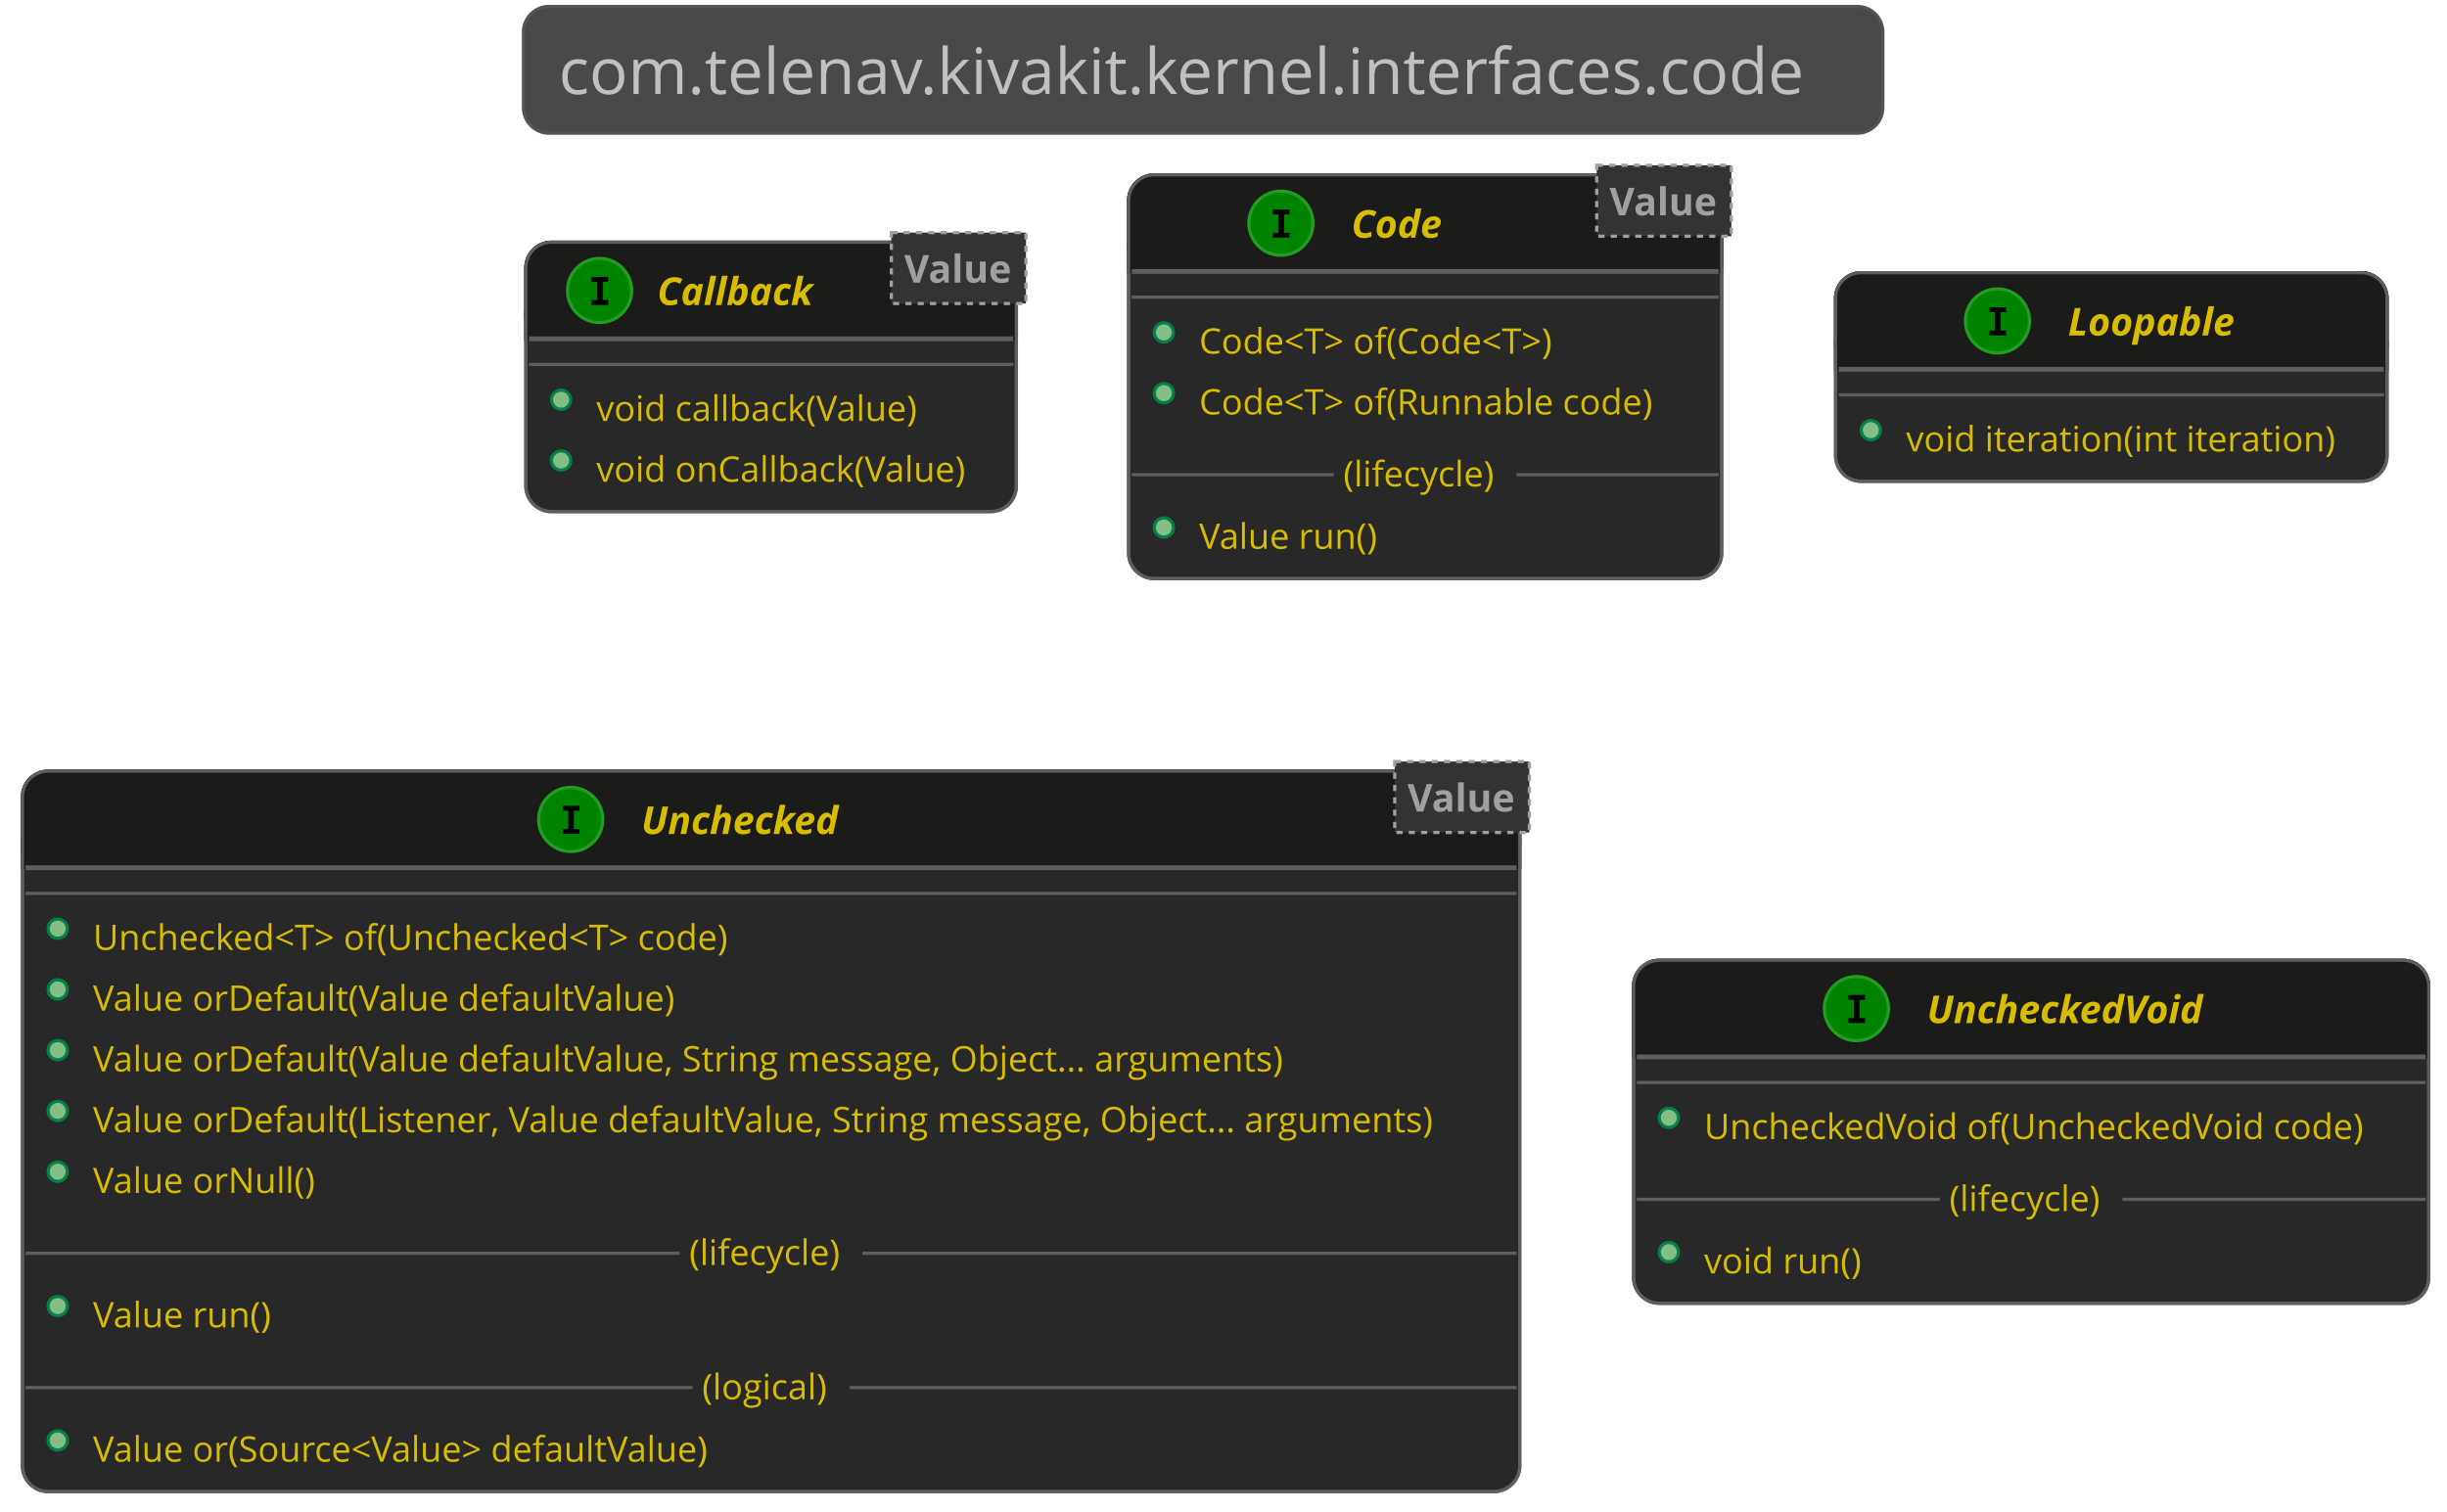
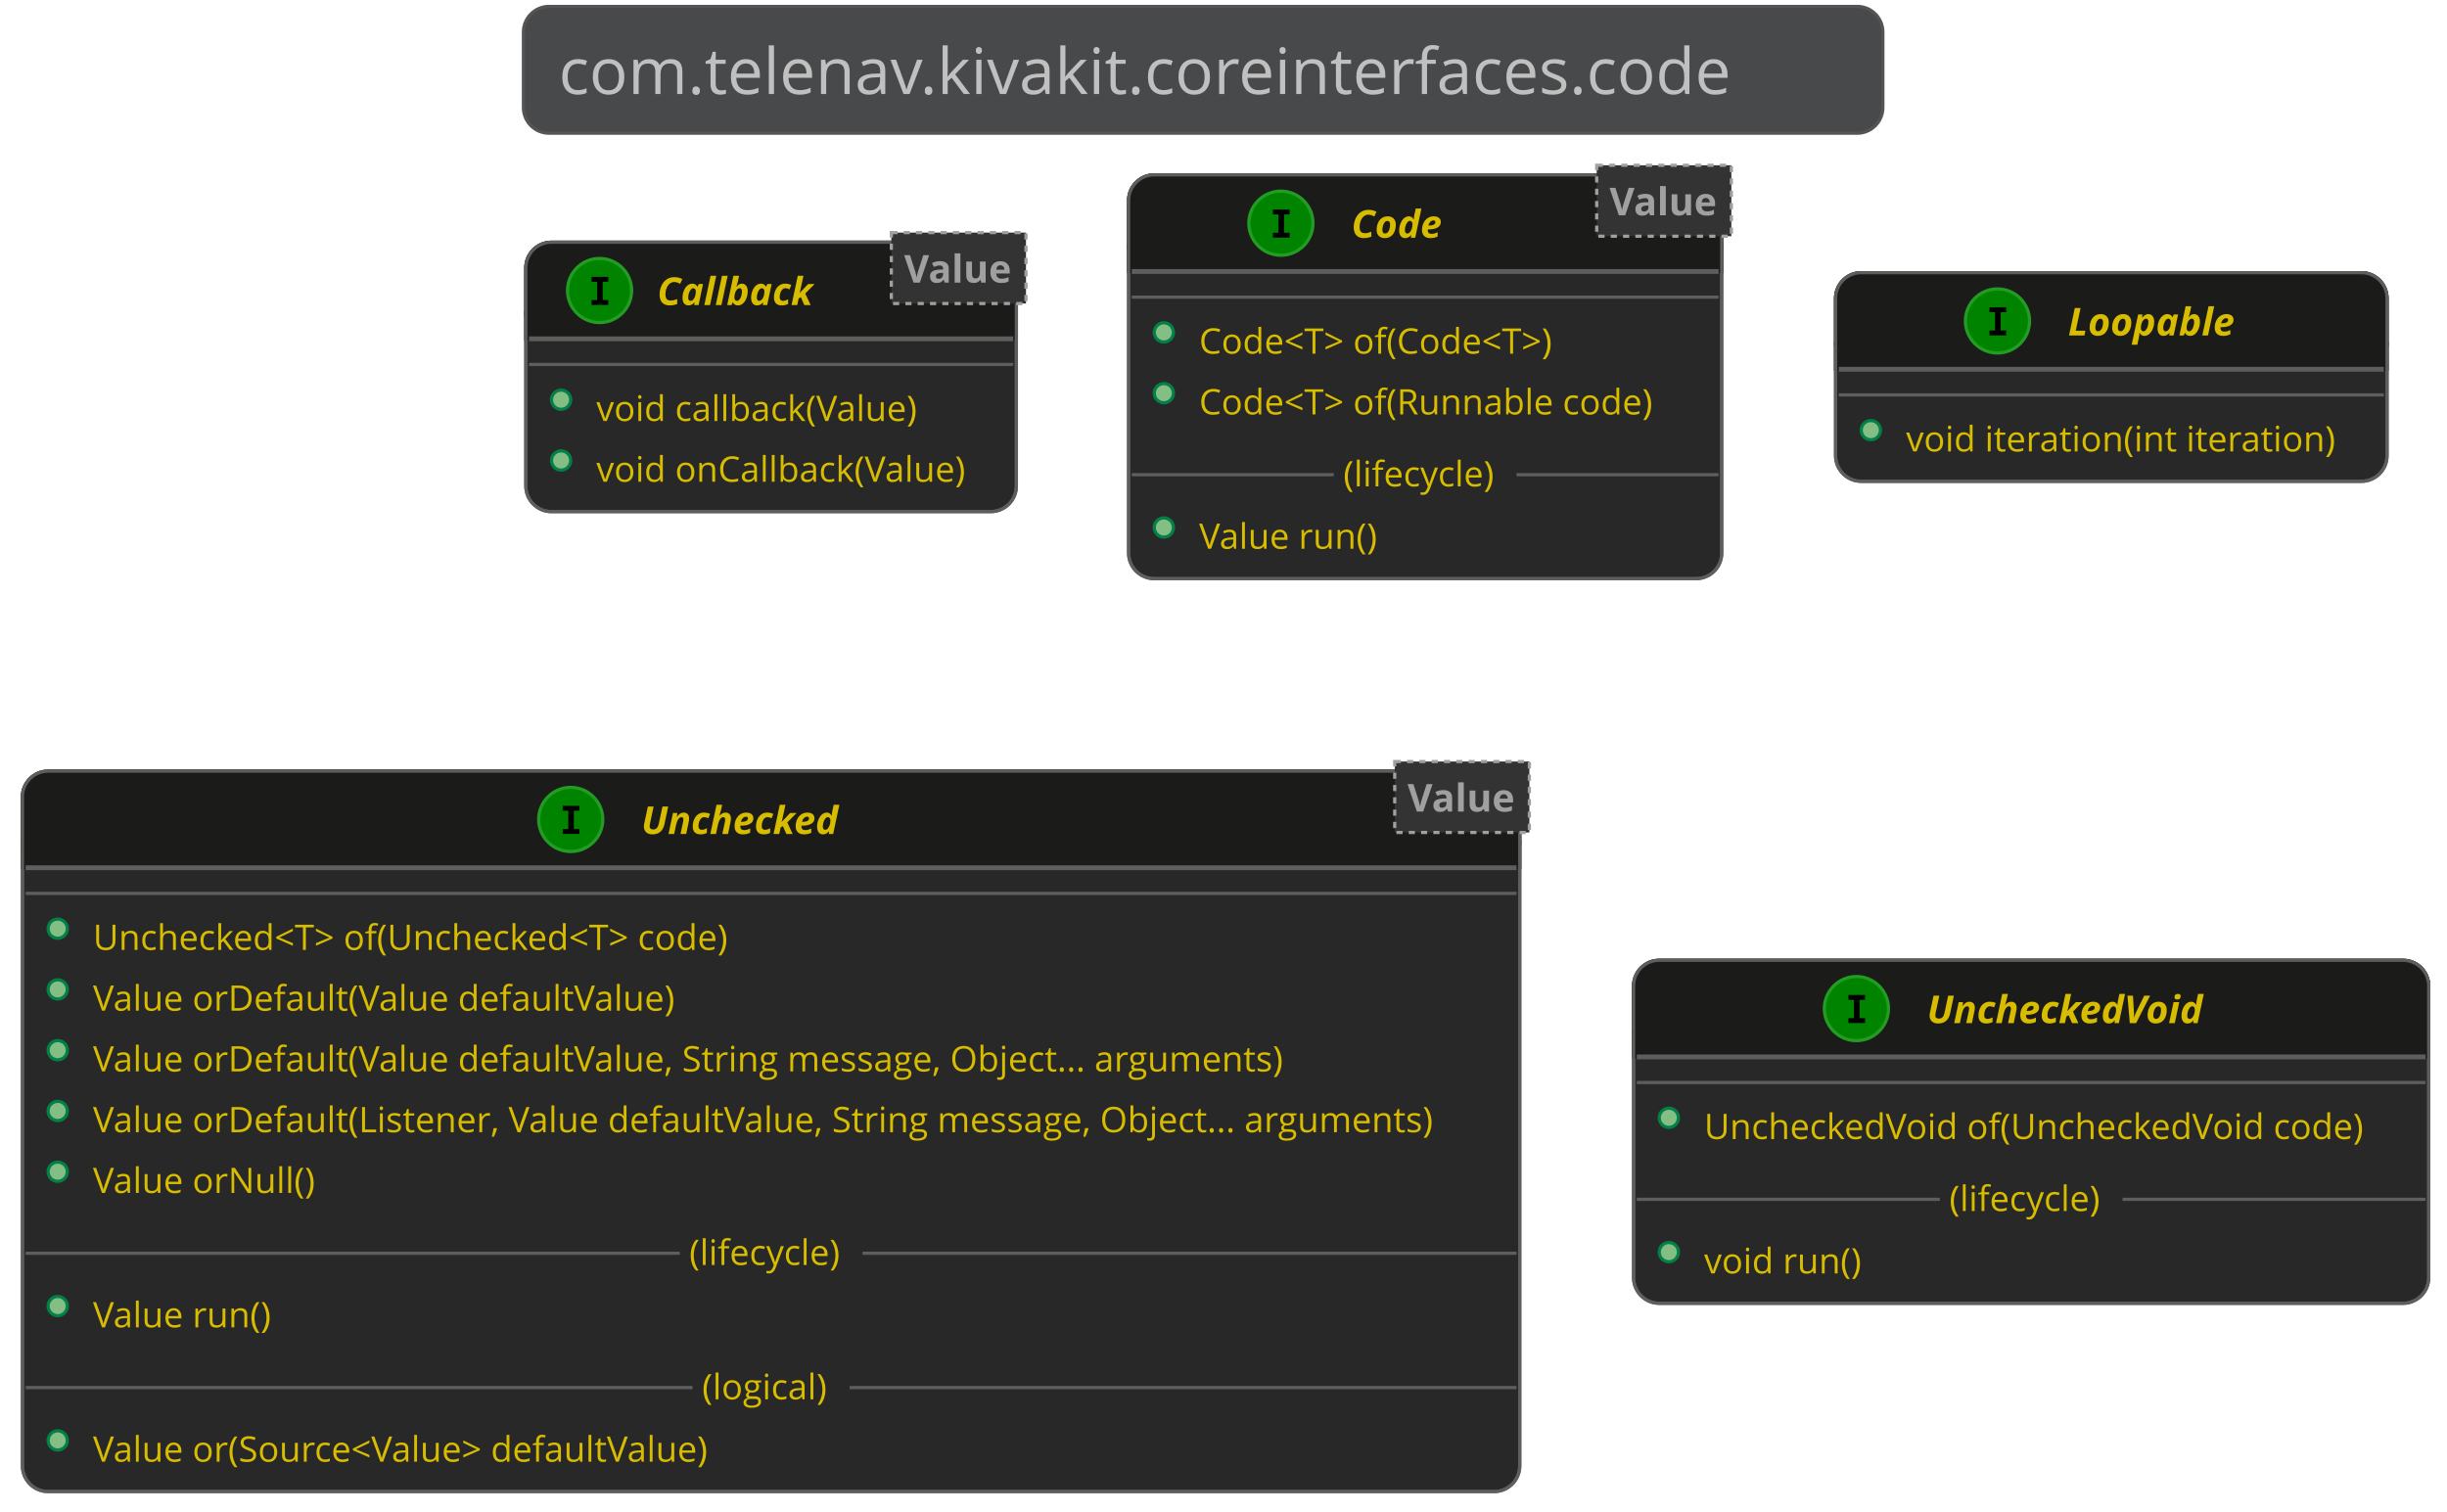
<svg xmlns="http://www.w3.org/2000/svg" contentScriptType="application/ecmascript" contentStyleType="text/css" height="491.667px" preserveAspectRatio="none" style="width:795px;height:491px;background:#333333;" version="1.1" viewBox="0 0 795 491" width="795.833px" zoomAndPan="magnify">
  <defs />
  <g>
    <rect fill="#48494B" height="41.203" rx="8.333" ry="8.333" style="stroke:#545454;stroke-width:1.042;" width="441.667" x="170.052" y="2.083" />
-     <text fill="#C0C0C0" font-family="Open Sans,Avenir,Nunito,Arial,Helvetica,SansSerif" font-size="20.833" lengthAdjust="spacing" textLength="418.75" x="181.51" y="30.558">com.telenav.kivakit.kernel.interfaces.code</text>
+     <text fill="#C0C0C0" font-family="Open Sans,Avenir,Nunito,Arial,Helvetica,SansSerif" font-size="20.833" lengthAdjust="spacing" textLength="418.75" x="181.51" y="30.558">com.telenav.kivakit.coreinterfaces.code</text>
    <rect codeLine="6" fill="#282828" height="87.545" id="Callback" rx="8.333" ry="8.333" style="stroke:#5E5E5E;stroke-width:1.042;" width="159.375" x="170.833" y="78.703" />
    <rect fill="#1B1B1A" height="31.388" rx="8.333" ry="8.333" style="stroke:#1B1B1A;stroke-width:1.042;" width="159.375" x="170.833" y="78.703" />
    <rect fill="#1B1B1A" height="8.333" style="stroke:#1B1B1A;stroke-width:1.042;" width="159.375" x="170.833" y="101.758" />
    <rect codeLine="6" fill="none" height="87.545" id="Callback" rx="8.333" ry="8.333" style="stroke:#5E5E5E;stroke-width:1.042;" width="159.375" x="170.833" y="78.703" />
    <ellipse cx="194.792" cy="94.397" fill="#008400" rx="10.417" ry="10.417" style="stroke:#239C23;stroke-width:1.042;" />
    <path d="M192.196,91.559 L192.196,89.972 L197.622,89.972 L197.622,91.559 L195.809,91.559 L195.809,97.498 L197.622,97.498 L197.622,99.085 L192.196,99.085 L192.196,97.498 L194.008,97.498 L194.008,91.559 Z " fill="#000000" />
    <text fill="#D8BC00" font-family="Open Sans,Avenir,Nunito,Arial,Helvetica,SansSerif" font-size="12.5" font-style="italic" font-weight="bold" lengthAdjust="spacing" textLength="55.208" x="213.542" y="99.121">Callback</text>
    <rect fill="#333333" height="23.055" style="stroke:#A0A0A0;stroke-width:1.042;stroke-dasharray:2.0,2.0;" width="43.75" x="289.583" y="75.578" />
    <text fill="#A0A0A0" font-family="Open Sans,Avenir,Nunito,Arial,Helvetica,SansSerif" font-size="12.5" font-weight="bold" lengthAdjust="spacing" textLength="35.417" x="293.75" y="91.829">Value</text>
    <line style="stroke:#5E5E5E;stroke-width:1.562;" x1="171.875" x2="329.167" y1="110.091" y2="110.091" />
    <line style="stroke:#5E5E5E;stroke-width:1.042;" x1="171.875" x2="329.167" y1="118.424" y2="118.424" />
    <ellipse cx="182.292" cy="129.883" fill="#84BE84" rx="3.125" ry="3.125" style="stroke:#038048;stroke-width:1.042;" />
    <text fill="#D8BC00" font-family="Open Sans,Avenir,Nunito,Arial,Helvetica,SansSerif" font-size="11.458" lengthAdjust="spacing" textLength="110.417" x="193.75" y="136.794">void callback(Value)</text>
    <ellipse cx="182.292" cy="149.628" fill="#84BE84" rx="3.125" ry="3.125" style="stroke:#038048;stroke-width:1.042;" />
    <text fill="#D8BC00" font-family="Open Sans,Avenir,Nunito,Arial,Helvetica,SansSerif" font-size="11.458" lengthAdjust="spacing" textLength="127.083" x="193.75" y="156.539">void onCallback(Value)</text>
    <rect codeLine="13" fill="#282828" height="131.201" id="Code" rx="8.333" ry="8.333" style="stroke:#5E5E5E;stroke-width:1.042;" width="192.708" x="366.667" y="56.828" />
    <rect fill="#1B1B1A" height="31.388" rx="8.333" ry="8.333" style="stroke:#1B1B1A;stroke-width:1.042;" width="192.708" x="366.667" y="56.828" />
    <rect fill="#1B1B1A" height="8.333" style="stroke:#1B1B1A;stroke-width:1.042;" width="192.708" x="366.667" y="79.883" />
    <rect codeLine="13" fill="none" height="131.201" id="Code" rx="8.333" ry="8.333" style="stroke:#5E5E5E;stroke-width:1.042;" width="192.708" x="366.667" y="56.828" />
    <ellipse cx="416.146" cy="72.522" fill="#008400" rx="10.417" ry="10.417" style="stroke:#239C23;stroke-width:1.042;" />
    <path d="M413.55,69.684 L413.55,68.097 L418.976,68.097 L418.976,69.684 L417.163,69.684 L417.163,75.623 L418.976,75.623 L418.976,77.21 L413.55,77.21 L413.55,75.623 L415.363,75.623 L415.363,69.684 Z " fill="#000000" />
    <text fill="#D8BC00" font-family="Open Sans,Avenir,Nunito,Arial,Helvetica,SansSerif" font-size="12.5" font-style="italic" font-weight="bold" lengthAdjust="spacing" textLength="33.333" x="439.062" y="77.246">Code</text>
    <rect fill="#333333" height="23.055" style="stroke:#A0A0A0;stroke-width:1.042;stroke-dasharray:2.0,2.0;" width="43.75" x="518.75" y="53.703" />
    <text fill="#A0A0A0" font-family="Open Sans,Avenir,Nunito,Arial,Helvetica,SansSerif" font-size="12.5" font-weight="bold" lengthAdjust="spacing" textLength="35.417" x="522.917" y="69.954">Value</text>
    <line style="stroke:#5E5E5E;stroke-width:1.562;" x1="367.708" x2="558.333" y1="88.216" y2="88.216" />
    <line style="stroke:#5E5E5E;stroke-width:1.042;" x1="367.708" x2="558.333" y1="96.549" y2="96.549" />
    <ellipse cx="378.125" cy="108.008" fill="#84BE84" rx="3.125" ry="3.125" style="stroke:#038048;stroke-width:1.042;" />
    <text fill="#D8BC00" font-family="Open Sans,Avenir,Nunito,Arial,Helvetica,SansSerif" font-size="11.458" lengthAdjust="spacing" textLength="133.333" x="389.583" y="114.919">Code&lt;T&gt; of(Code&lt;T&gt;)</text>
    <ellipse cx="378.125" cy="127.753" fill="#84BE84" rx="3.125" ry="3.125" style="stroke:#038048;stroke-width:1.042;" />
    <text fill="#D8BC00" font-family="Open Sans,Avenir,Nunito,Arial,Helvetica,SansSerif" font-size="11.458" lengthAdjust="spacing" textLength="160.417" x="389.583" y="134.664">Code&lt;T&gt; of(Runnable code)</text>
    <ellipse cx="378.125" cy="171.409" fill="#84BE84" rx="3.125" ry="3.125" style="stroke:#038048;stroke-width:1.042;" />
    <text fill="#D8BC00" font-family="Open Sans,Avenir,Nunito,Arial,Helvetica,SansSerif" font-size="11.458" lengthAdjust="spacing" textLength="61.458" x="389.583" y="178.32">Value run()</text>
    <line style="stroke:#5E5E5E;stroke-width:1.042;" x1="367.708" x2="433.333" y1="154.245" y2="154.245" />
    <text fill="#D8BC00" font-family="Open Sans,Avenir,Nunito,Arial,Helvetica,SansSerif" font-size="11.458" lengthAdjust="spacing" textLength="53.125" x="436.458" y="158.055">(lifecycle)</text>
    <line style="stroke:#5E5E5E;stroke-width:1.042;" x1="492.708" x2="558.333" y1="154.245" y2="154.245" />
    <rect codeLine="22" fill="#282828" height="67.8" id="Loopable" rx="8.333" ry="8.333" style="stroke:#5E5E5E;stroke-width:1.042;" width="179.167" x="596.354" y="88.599" />
    <rect fill="#1B1B1A" height="31.388" rx="8.333" ry="8.333" style="stroke:#1B1B1A;stroke-width:1.042;" width="179.167" x="596.354" y="88.599" />
    <rect fill="#1B1B1A" height="8.333" style="stroke:#1B1B1A;stroke-width:1.042;" width="179.167" x="596.354" y="111.654" />
    <rect codeLine="22" fill="none" height="67.8" id="Loopable" rx="8.333" ry="8.333" style="stroke:#5E5E5E;stroke-width:1.042;" width="179.167" x="596.354" y="88.599" />
    <ellipse cx="648.958" cy="104.293" fill="#008400" rx="10.417" ry="10.417" style="stroke:#239C23;stroke-width:1.042;" />
    <path d="M646.362,101.455 L646.362,99.868 L651.788,99.868 L651.788,101.455 L649.976,101.455 L649.976,107.393 L651.788,107.393 L651.788,108.98 L646.362,108.98 L646.362,107.393 L648.175,107.393 L648.175,101.455 Z " fill="#000000" />
    <text fill="#D8BC00" font-family="Open Sans,Avenir,Nunito,Arial,Helvetica,SansSerif" font-size="12.5" font-style="italic" font-weight="bold" lengthAdjust="spacing" textLength="59.375" x="671.875" y="109.017">Loopable</text>
    <line style="stroke:#5E5E5E;stroke-width:1.562;" x1="597.396" x2="774.479" y1="119.987" y2="119.987" />
    <line style="stroke:#5E5E5E;stroke-width:1.042;" x1="597.396" x2="774.479" y1="128.32" y2="128.32" />
    <ellipse cx="607.812" cy="139.779" fill="#84BE84" rx="3.125" ry="3.125" style="stroke:#038048;stroke-width:1.042;" />
    <text fill="#D8BC00" font-family="Open Sans,Avenir,Nunito,Arial,Helvetica,SansSerif" font-size="11.458" lengthAdjust="spacing" textLength="146.875" x="619.271" y="146.69">void iteration(int iteration)</text>
    <rect codeLine="28" fill="#282828" height="234.092" id="Unchecked" rx="8.333" ry="8.333" style="stroke:#5E5E5E;stroke-width:1.042;" width="486.458" x="7.292" y="250.578" />
    <rect fill="#1B1B1A" height="31.388" rx="8.333" ry="8.333" style="stroke:#1B1B1A;stroke-width:1.042;" width="486.458" x="7.292" y="250.578" />
    <rect fill="#1B1B1A" height="8.333" style="stroke:#1B1B1A;stroke-width:1.042;" width="486.458" x="7.292" y="273.633" />
    <rect codeLine="28" fill="none" height="234.092" id="Unchecked" rx="8.333" ry="8.333" style="stroke:#5E5E5E;stroke-width:1.042;" width="486.458" x="7.292" y="250.578" />
    <ellipse cx="185.417" cy="266.272" fill="#008400" rx="10.417" ry="10.417" style="stroke:#239C23;stroke-width:1.042;" />
    <path d="M182.821,263.434 L182.821,261.847 L188.247,261.847 L188.247,263.434 L186.434,263.434 L186.434,269.373 L188.247,269.373 L188.247,270.959 L182.821,270.959 L182.821,269.373 L184.633,269.373 L184.633,263.434 Z " fill="#000000" />
    <text fill="#D8BC00" font-family="Open Sans,Avenir,Nunito,Arial,Helvetica,SansSerif" font-size="12.5" font-style="italic" font-weight="bold" lengthAdjust="spacing" textLength="69.792" x="208.333" y="270.996">Unchecked</text>
    <rect fill="#333333" height="23.055" style="stroke:#A0A0A0;stroke-width:1.042;stroke-dasharray:2.0,2.0;" width="43.75" x="453.125" y="247.453" />
    <text fill="#A0A0A0" font-family="Open Sans,Avenir,Nunito,Arial,Helvetica,SansSerif" font-size="12.5" font-weight="bold" lengthAdjust="spacing" textLength="35.417" x="457.292" y="263.704">Value</text>
    <line style="stroke:#5E5E5E;stroke-width:1.562;" x1="8.333" x2="492.708" y1="281.966" y2="281.966" />
    <line style="stroke:#5E5E5E;stroke-width:1.042;" x1="8.333" x2="492.708" y1="290.3" y2="290.3" />
    <ellipse cx="18.75" cy="301.758" fill="#84BE84" rx="3.125" ry="3.125" style="stroke:#038048;stroke-width:1.042;" />
    <text fill="#D8BC00" font-family="Open Sans,Avenir,Nunito,Arial,Helvetica,SansSerif" font-size="11.458" lengthAdjust="spacing" textLength="228.125" x="30.208" y="308.669">Unchecked&lt;T&gt; of(Unchecked&lt;T&gt; code)</text>
    <ellipse cx="18.75" cy="321.503" fill="#84BE84" rx="3.125" ry="3.125" style="stroke:#038048;stroke-width:1.042;" />
    <text fill="#D8BC00" font-family="Open Sans,Avenir,Nunito,Arial,Helvetica,SansSerif" font-size="11.458" lengthAdjust="spacing" textLength="195.833" x="30.208" y="328.414">Value orDefault(Value defaultValue)</text>
    <ellipse cx="18.75" cy="341.248" fill="#84BE84" rx="3.125" ry="3.125" style="stroke:#038048;stroke-width:1.042;" />
    <text fill="#D8BC00" font-family="Open Sans,Avenir,Nunito,Arial,Helvetica,SansSerif" font-size="11.458" lengthAdjust="spacing" textLength="403.125" x="30.208" y="348.159">Value orDefault(Value defaultValue, String message, Object... arguments)</text>
    <ellipse cx="18.75" cy="360.992" fill="#84BE84" rx="3.125" ry="3.125" style="stroke:#038048;stroke-width:1.042;" />
    <text fill="#D8BC00" font-family="Open Sans,Avenir,Nunito,Arial,Helvetica,SansSerif" font-size="11.458" lengthAdjust="spacing" textLength="454.167" x="30.208" y="367.904">Value orDefault(Listener, Value defaultValue, String message, Object... arguments)</text>
    <ellipse cx="18.75" cy="380.737" fill="#84BE84" rx="3.125" ry="3.125" style="stroke:#038048;stroke-width:1.042;" />
    <text fill="#D8BC00" font-family="Open Sans,Avenir,Nunito,Arial,Helvetica,SansSerif" font-size="11.458" lengthAdjust="spacing" textLength="76.042" x="30.208" y="387.649">Value orNull()</text>
    <ellipse cx="18.75" cy="424.394" fill="#84BE84" rx="3.125" ry="3.125" style="stroke:#038048;stroke-width:1.042;" />
    <text fill="#D8BC00" font-family="Open Sans,Avenir,Nunito,Arial,Helvetica,SansSerif" font-size="11.458" lengthAdjust="spacing" textLength="61.458" x="30.208" y="431.305">Value run()</text>
    <line style="stroke:#5E5E5E;stroke-width:1.042;" x1="8.333" x2="220.833" y1="407.23" y2="407.23" />
    <text fill="#D8BC00" font-family="Open Sans,Avenir,Nunito,Arial,Helvetica,SansSerif" font-size="11.458" lengthAdjust="spacing" textLength="53.125" x="223.958" y="411.039">(lifecycle)</text>
    <line style="stroke:#5E5E5E;stroke-width:1.042;" x1="280.208" x2="492.708" y1="407.23" y2="407.23" />
    <ellipse cx="18.75" cy="468.05" fill="#84BE84" rx="3.125" ry="3.125" style="stroke:#038048;stroke-width:1.042;" />
    <text fill="#D8BC00" font-family="Open Sans,Avenir,Nunito,Arial,Helvetica,SansSerif" font-size="11.458" lengthAdjust="spacing" textLength="213.542" x="30.208" y="474.961">Value or(Source&lt;Value&gt; defaultValue)</text>
    <line style="stroke:#5E5E5E;stroke-width:1.042;" x1="8.333" x2="225" y1="450.886" y2="450.886" />
    <text fill="#D8BC00" font-family="Open Sans,Avenir,Nunito,Arial,Helvetica,SansSerif" font-size="11.458" lengthAdjust="spacing" textLength="44.792" x="228.125" y="454.696">(logical)</text>
    <line style="stroke:#5E5E5E;stroke-width:1.042;" x1="276.042" x2="492.708" y1="450.886" y2="450.886" />
    <rect codeLine="42" fill="#282828" height="111.456" id="UncheckedVoid" rx="8.333" ry="8.333" style="stroke:#5E5E5E;stroke-width:1.042;" width="258.333" x="530.729" y="312.036" />
    <rect fill="#1B1B1A" height="31.388" rx="8.333" ry="8.333" style="stroke:#1B1B1A;stroke-width:1.042;" width="258.333" x="530.729" y="312.036" />
    <rect fill="#1B1B1A" height="8.333" style="stroke:#1B1B1A;stroke-width:1.042;" width="258.333" x="530.729" y="335.091" />
    <rect codeLine="42" fill="none" height="111.456" id="UncheckedVoid" rx="8.333" ry="8.333" style="stroke:#5E5E5E;stroke-width:1.042;" width="258.333" x="530.729" y="312.036" />
    <ellipse cx="603.125" cy="327.73" fill="#008400" rx="10.417" ry="10.417" style="stroke:#239C23;stroke-width:1.042;" />
    <path d="M600.529,324.892 L600.529,323.305 L605.955,323.305 L605.955,324.892 L604.142,324.892 L604.142,330.831 L605.955,330.831 L605.955,332.418 L600.529,332.418 L600.529,330.831 L602.342,330.831 L602.342,324.892 Z " fill="#000000" />
    <text fill="#D8BC00" font-family="Open Sans,Avenir,Nunito,Arial,Helvetica,SansSerif" font-size="12.5" font-style="italic" font-weight="bold" lengthAdjust="spacing" textLength="98.958" x="626.042" y="332.454">UncheckedVoid</text>
    <line style="stroke:#5E5E5E;stroke-width:1.562;" x1="531.771" x2="788.021" y1="343.425" y2="343.425" />
    <line style="stroke:#5E5E5E;stroke-width:1.042;" x1="531.771" x2="788.021" y1="351.758" y2="351.758" />
    <ellipse cx="542.188" cy="363.216" fill="#84BE84" rx="3.125" ry="3.125" style="stroke:#038048;stroke-width:1.042;" />
    <text fill="#D8BC00" font-family="Open Sans,Avenir,Nunito,Arial,Helvetica,SansSerif" font-size="11.458" lengthAdjust="spacing" textLength="226.042" x="553.646" y="370.127">UncheckedVoid of(UncheckedVoid code)</text>
    <ellipse cx="542.188" cy="406.873" fill="#84BE84" rx="3.125" ry="3.125" style="stroke:#038048;stroke-width:1.042;" />
    <text fill="#D8BC00" font-family="Open Sans,Avenir,Nunito,Arial,Helvetica,SansSerif" font-size="11.458" lengthAdjust="spacing" textLength="55.208" x="553.646" y="413.784">void run()</text>
    <line style="stroke:#5E5E5E;stroke-width:1.042;" x1="531.771" x2="630.208" y1="389.709" y2="389.709" />
    <text fill="#D8BC00" font-family="Open Sans,Avenir,Nunito,Arial,Helvetica,SansSerif" font-size="11.458" lengthAdjust="spacing" textLength="53.125" x="633.333" y="393.518">(lifecycle)</text>
    <line style="stroke:#5E5E5E;stroke-width:1.042;" x1="689.583" x2="788.021" y1="389.709" y2="389.709" />
  </g>
</svg>
